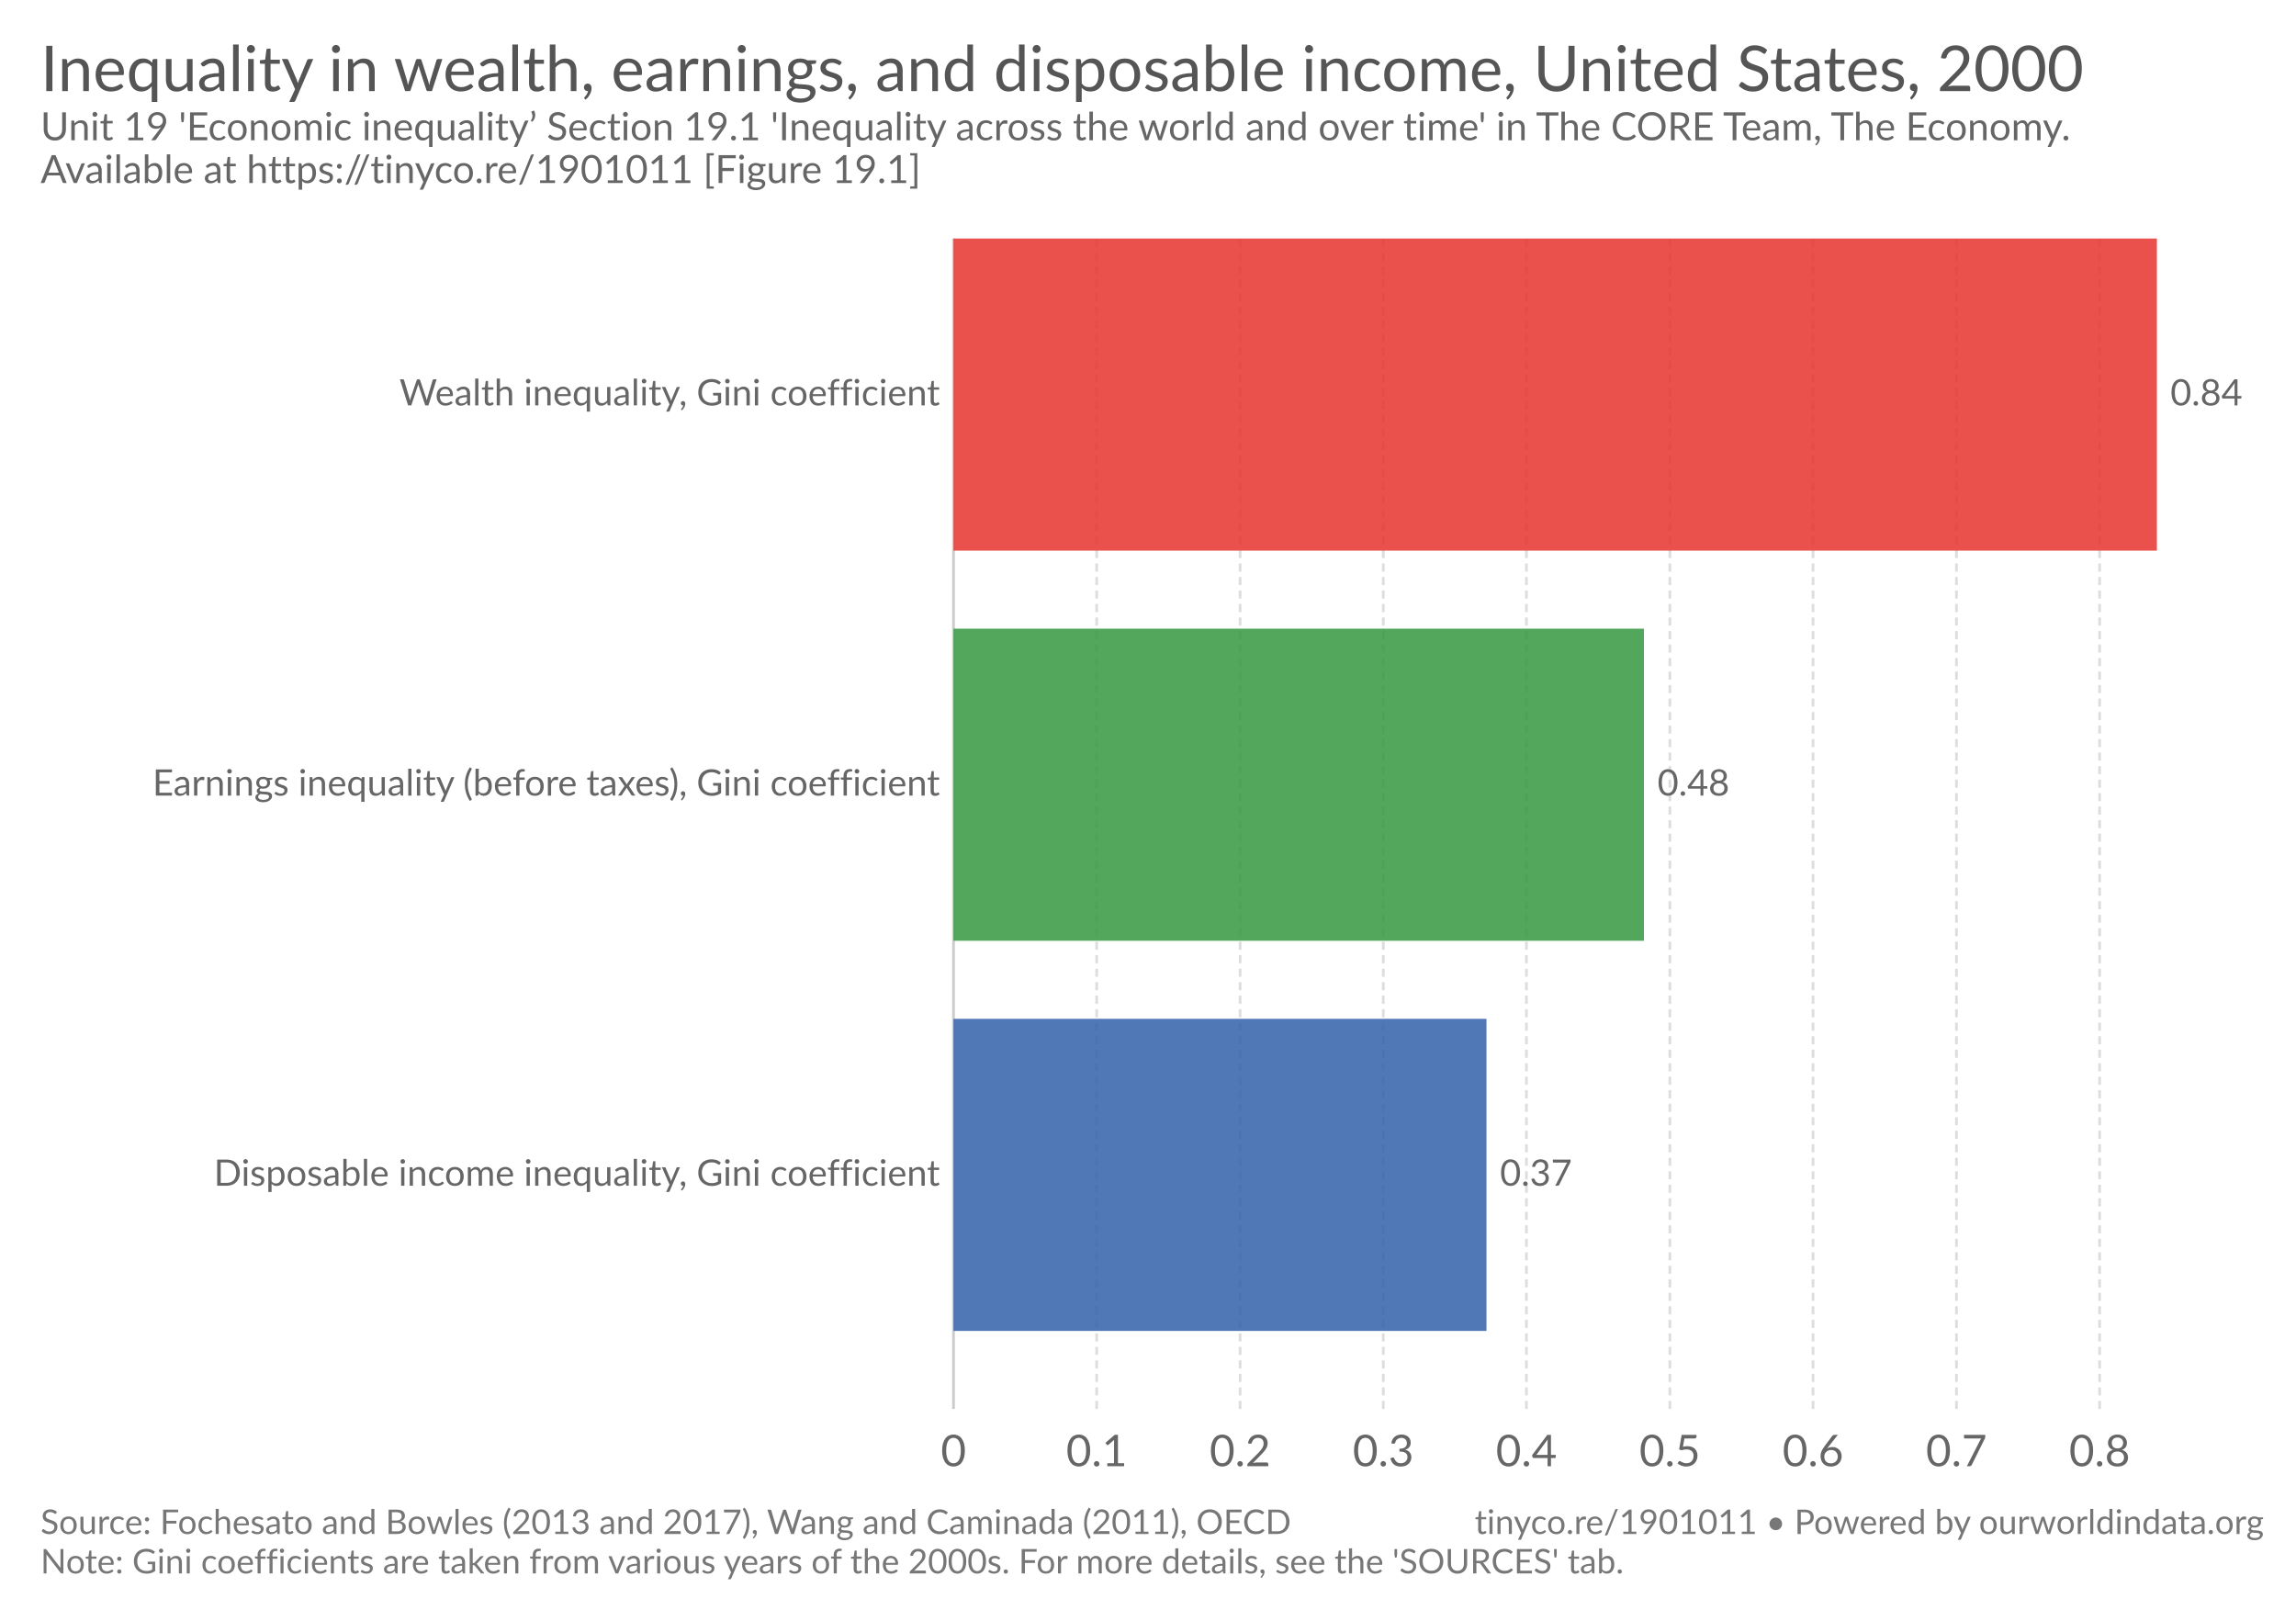
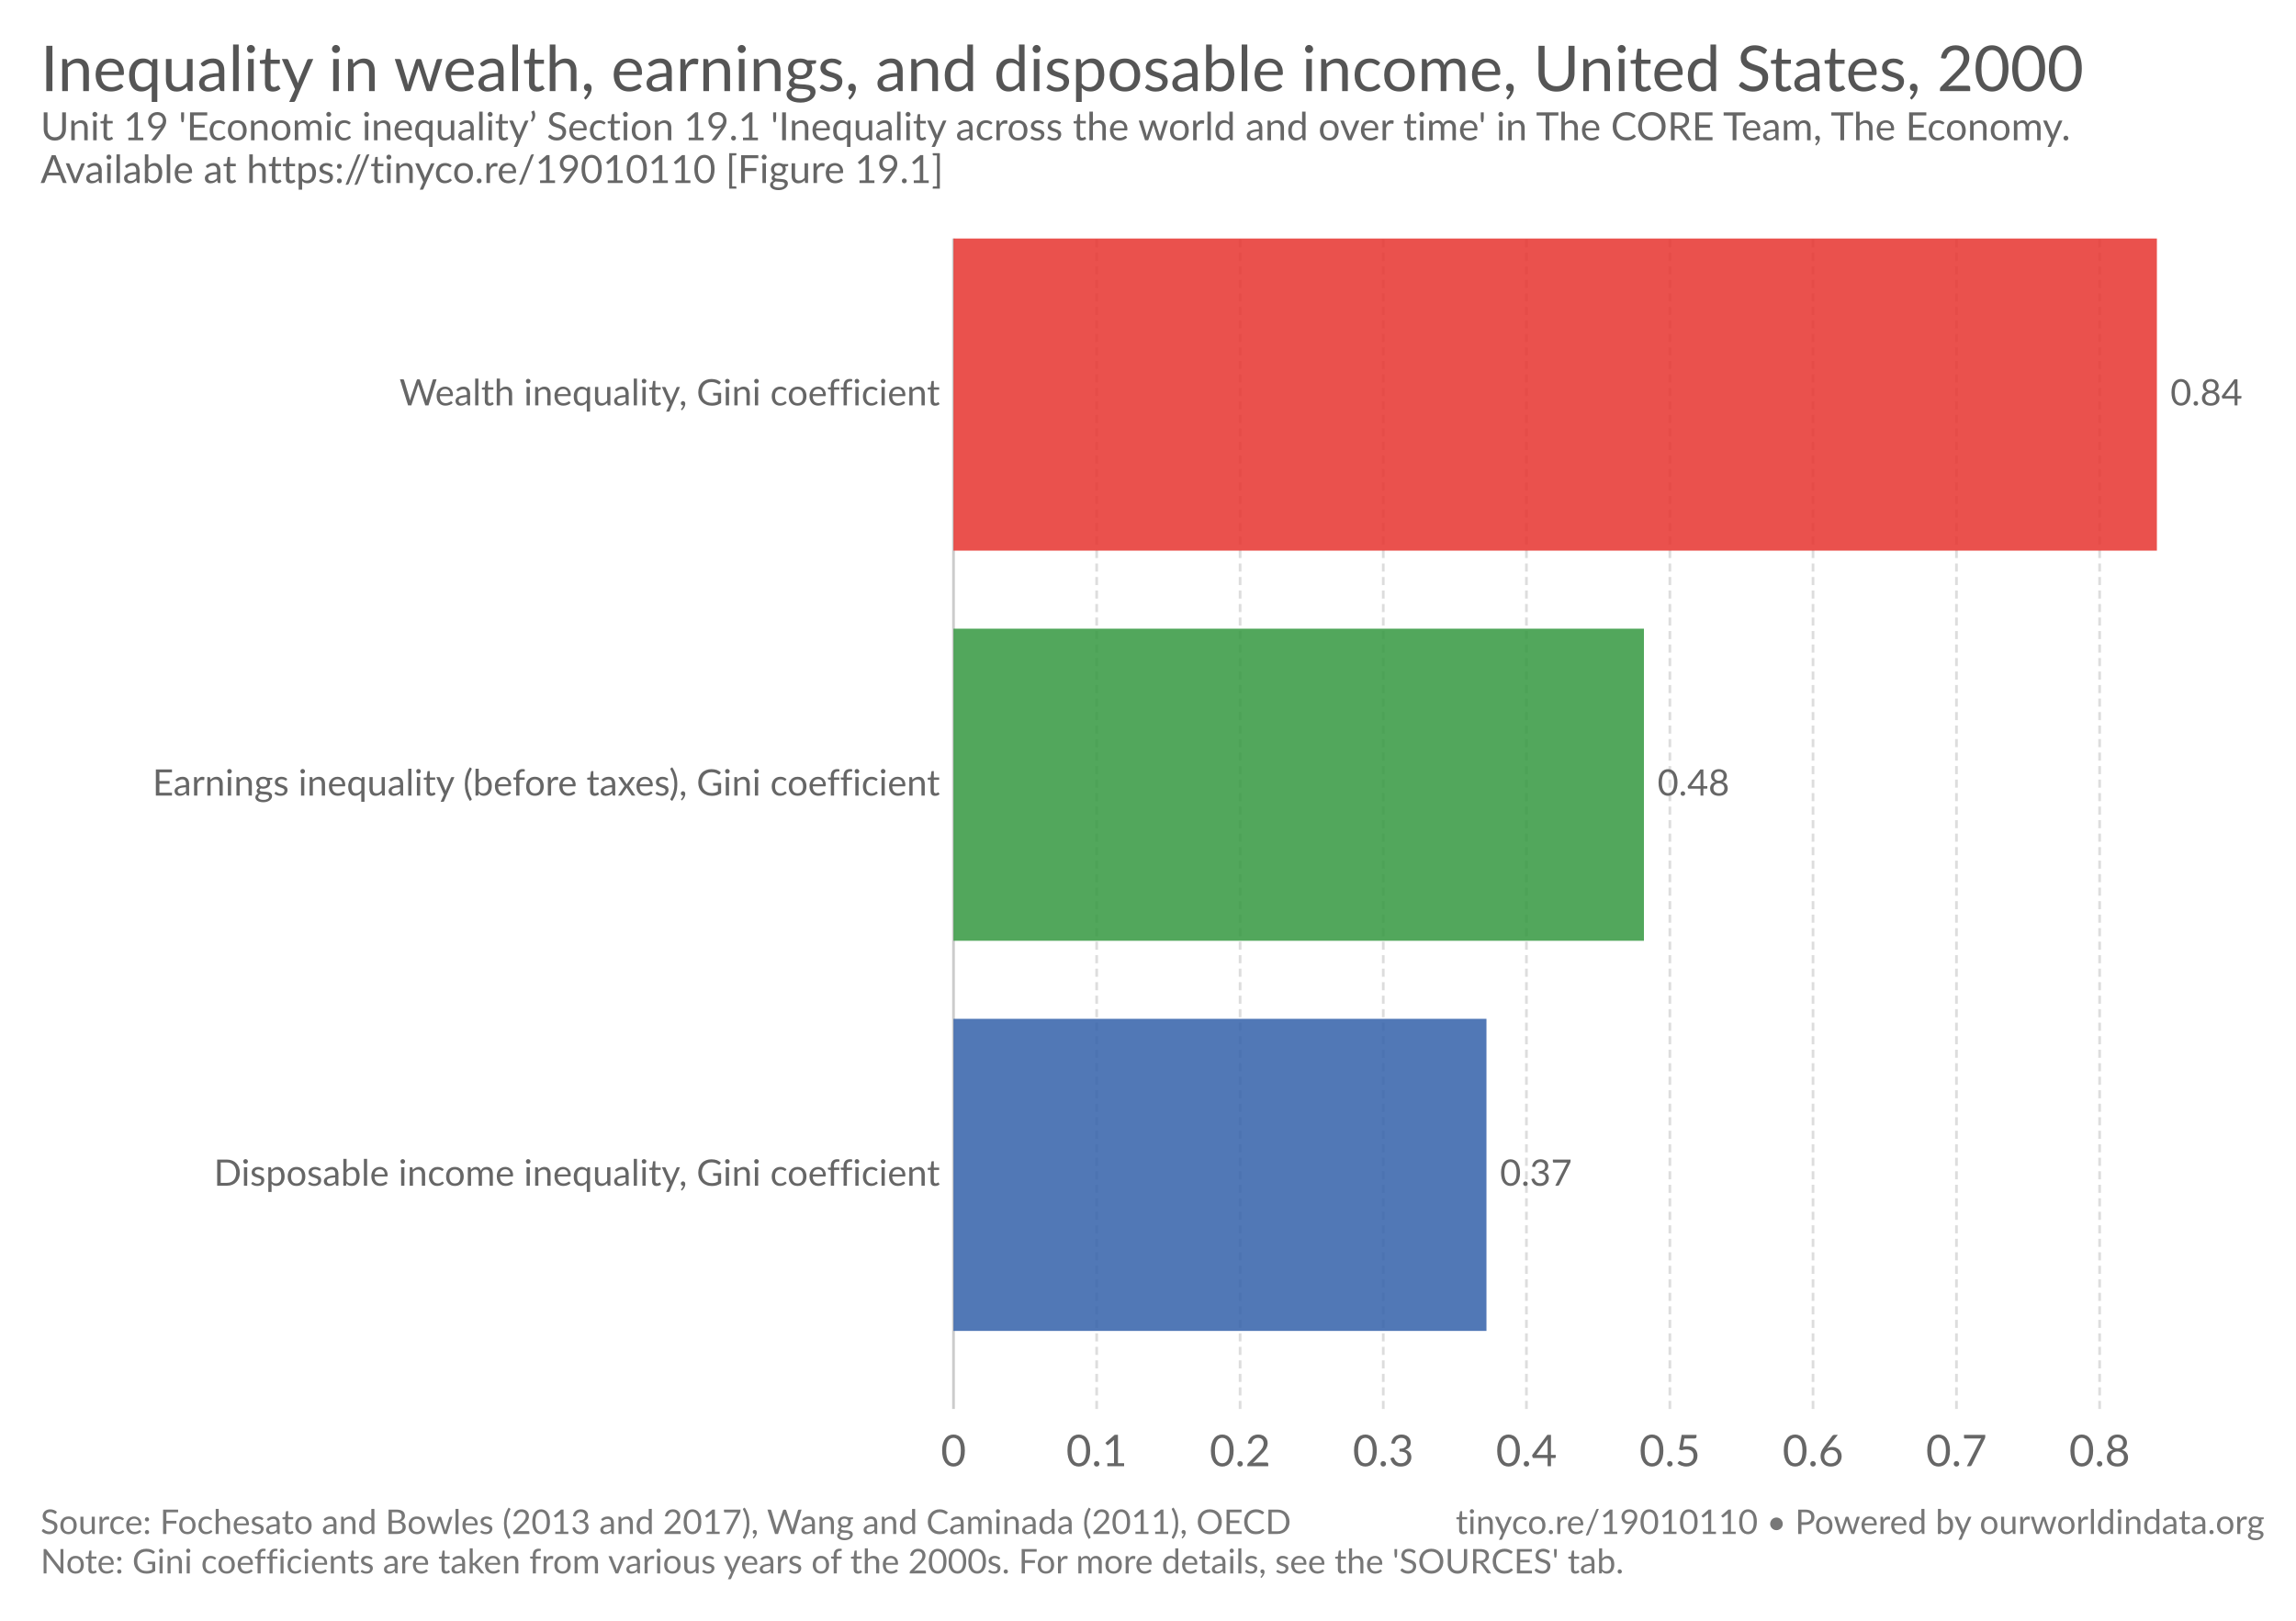
<svg xmlns="http://www.w3.org/2000/svg" version="1.1" style="font-family:Lato, 'Helvetica Neue', Helvetica, Arial, sans-serif;font-size:18px;background-color:white;text-rendering:optimizeLegibility;-webkit-font-smoothing:antialiased" width="850" height="600">
  <g class="HeaderView">
    <a href="https://ourworldindata.org/grapher/inequality-in-wealth-earnings-and-disposable-income-us-sweden-and-japan" target="_blank">
      <text font-size="23.40" x="15.0" y="33.7" fill="#555">
        <tspan x="15" y="33.72">Inequality in wealth, earnings, and disposable income, United States, 2000</tspan>
      </text>
    </a>
    <text font-size="14.40" x="15.0" y="51.9" fill="#666">
      <tspan x="15" y="51.92">Unit 19 'Economic inequality’ Section 19.1 'Inequality across the world and over time' in The CORE Team, The Economy.</tspan>
-       <tspan x="15" y="67.76">Available at https://tinyco.re/1901011 [Figure 19.1]</tspan>
+       <tspan x="15" y="67.76">Available at https://tinyco.re/19010110 [Figure 19.1]</tspan>
    </text>
  </g>
  <g class="DiscreteBarChart">
    <rect x="15" y="88.3" width="810" height="454.5" opacity="0" fill="rgba(255,255,255,0)" />
    <g class="HorizontalAxis">
      <text x="353" y="542.8" fill="#666" text-anchor="middle" font-size="16.2">0</text>
      <text x="406" y="542.8" fill="#666" text-anchor="middle" font-size="16.2">0.1</text>
      <text x="459.1" y="542.8" fill="#666" text-anchor="middle" font-size="16.2">0.2</text>
      <text x="512.1" y="542.8" fill="#666" text-anchor="middle" font-size="16.2">0.3</text>
      <text x="565.1" y="542.8" fill="#666" text-anchor="middle" font-size="16.2">0.4</text>
      <text x="618.2" y="542.8" fill="#666" text-anchor="middle" font-size="16.2">0.5</text>
      <text x="671.2" y="542.8" fill="#666" text-anchor="middle" font-size="16.2">0.6</text>
      <text x="724.3" y="542.8" fill="#666" text-anchor="middle" font-size="16.2">0.7</text>
      <text x="777.3" y="542.8" fill="#666" text-anchor="middle" font-size="16.2">0.8</text>
    </g>
    <g class="AxisGridLines">
      <line x1="353" y1="521.60" x2="353" y2="88.30" stroke="#ccc" />
      <line x1="406" y1="521.60" x2="406" y2="88.30" stroke="#ddd" stroke-dasharray="3,2" />
      <line x1="459.1" y1="521.60" x2="459.1" y2="88.30" stroke="#ddd" stroke-dasharray="3,2" />
      <line x1="512.1" y1="521.60" x2="512.1" y2="88.30" stroke="#ddd" stroke-dasharray="3,2" />
      <line x1="565.1" y1="521.60" x2="565.1" y2="88.30" stroke="#ddd" stroke-dasharray="3,2" />
      <line x1="618.2" y1="521.60" x2="618.2" y2="88.30" stroke="#ddd" stroke-dasharray="3,2" />
      <line x1="671.2" y1="521.60" x2="671.2" y2="88.30" stroke="#ddd" stroke-dasharray="3,2" />
      <line x1="724.3" y1="521.60" x2="724.3" y2="88.30" stroke="#ddd" stroke-dasharray="3,2" />
      <line x1="777.3" y1="521.60" x2="777.3" y2="88.30" stroke="#ddd" stroke-dasharray="3,2" />
    </g>
    <g class="bar">
      <text x="347.977" y="146.073" fill="#666" dominant-baseline="middle" text-anchor="end" font-size="13.5">Wealth inequality, Gini coefficient</text>
      <rect x="353" y="88.3" width="445.5" height="115.547" fill="#e6332e" opacity="0.85" />
      <text x="803.5" y="146.073" fill="#666" dominant-baseline="middle" text-anchor="start" font-size="13.5">0.84</text>
    </g>
    <g class="bar">
      <text x="347.977" y="290.507" fill="#666" dominant-baseline="middle" text-anchor="end" font-size="13.5">Earnings inequality (before taxes), Gini coefficient</text>
      <rect x="353" y="232.733" width="255.6" height="115.547" fill="#34983f" opacity="0.85" />
      <text x="613.6" y="290.507" fill="#666" dominant-baseline="middle" text-anchor="start" font-size="13.5">0.48</text>
    </g>
    <g class="bar">
      <text x="347.977" y="434.94" fill="#666" dominant-baseline="middle" text-anchor="end" font-size="13.5"> Disposable income inequality, Gini coefficient</text>
      <rect x="353" y="377.167" width="197.3" height="115.547" fill="#3360a9" opacity="0.85" />
      <text x="555.3" y="434.94" fill="#666" dominant-baseline="middle" text-anchor="start" font-size="13.5">0.37</text>
    </g>
  </g>
  <g class="SourcesFooter" style="fill:#777">
    <g class="clickable" style="fill:#777">
      <text font-size="12.60" x="15.0" y="567.9">
        <tspan x="15" y="567.88">Source:  Fochesato and Bowles (2013 and 2017), Wang and Caminada (2011), OECD</tspan>
      </text>
    </g>
    <text font-size="12.60" x="15.0" y="582.5">
      <tspan x="15" y="582.48">Note: Gini coefficients are taken from various years of the 2000s. For more details, see the 'SOURCES' tab.</tspan>
    </text>
-     <text font-size="12.60" x="546.0" y="567.9">
-       <tspan x="545.956" y="567.88">
-         <a target="_blank" style="fill: #777;" href="https://tinyco.re/1901011">tinyco.re/1901011</a> • <a href="https://ourworldindata.org" target="_blank">Powered by ourworldindata.org</a>
+     <text font-size="12.60" x="538.9" y="567.9">
+       <tspan x="538.9" y="567.88">
+         <a target="_blank" style="fill: #777;" href="https://tinyco.re/19010110">tinyco.re/19010110</a> • <a href="https://ourworldindata.org" target="_blank">Powered by ourworldindata.org</a>
      </tspan>
    </text>
  </g>
</svg>
